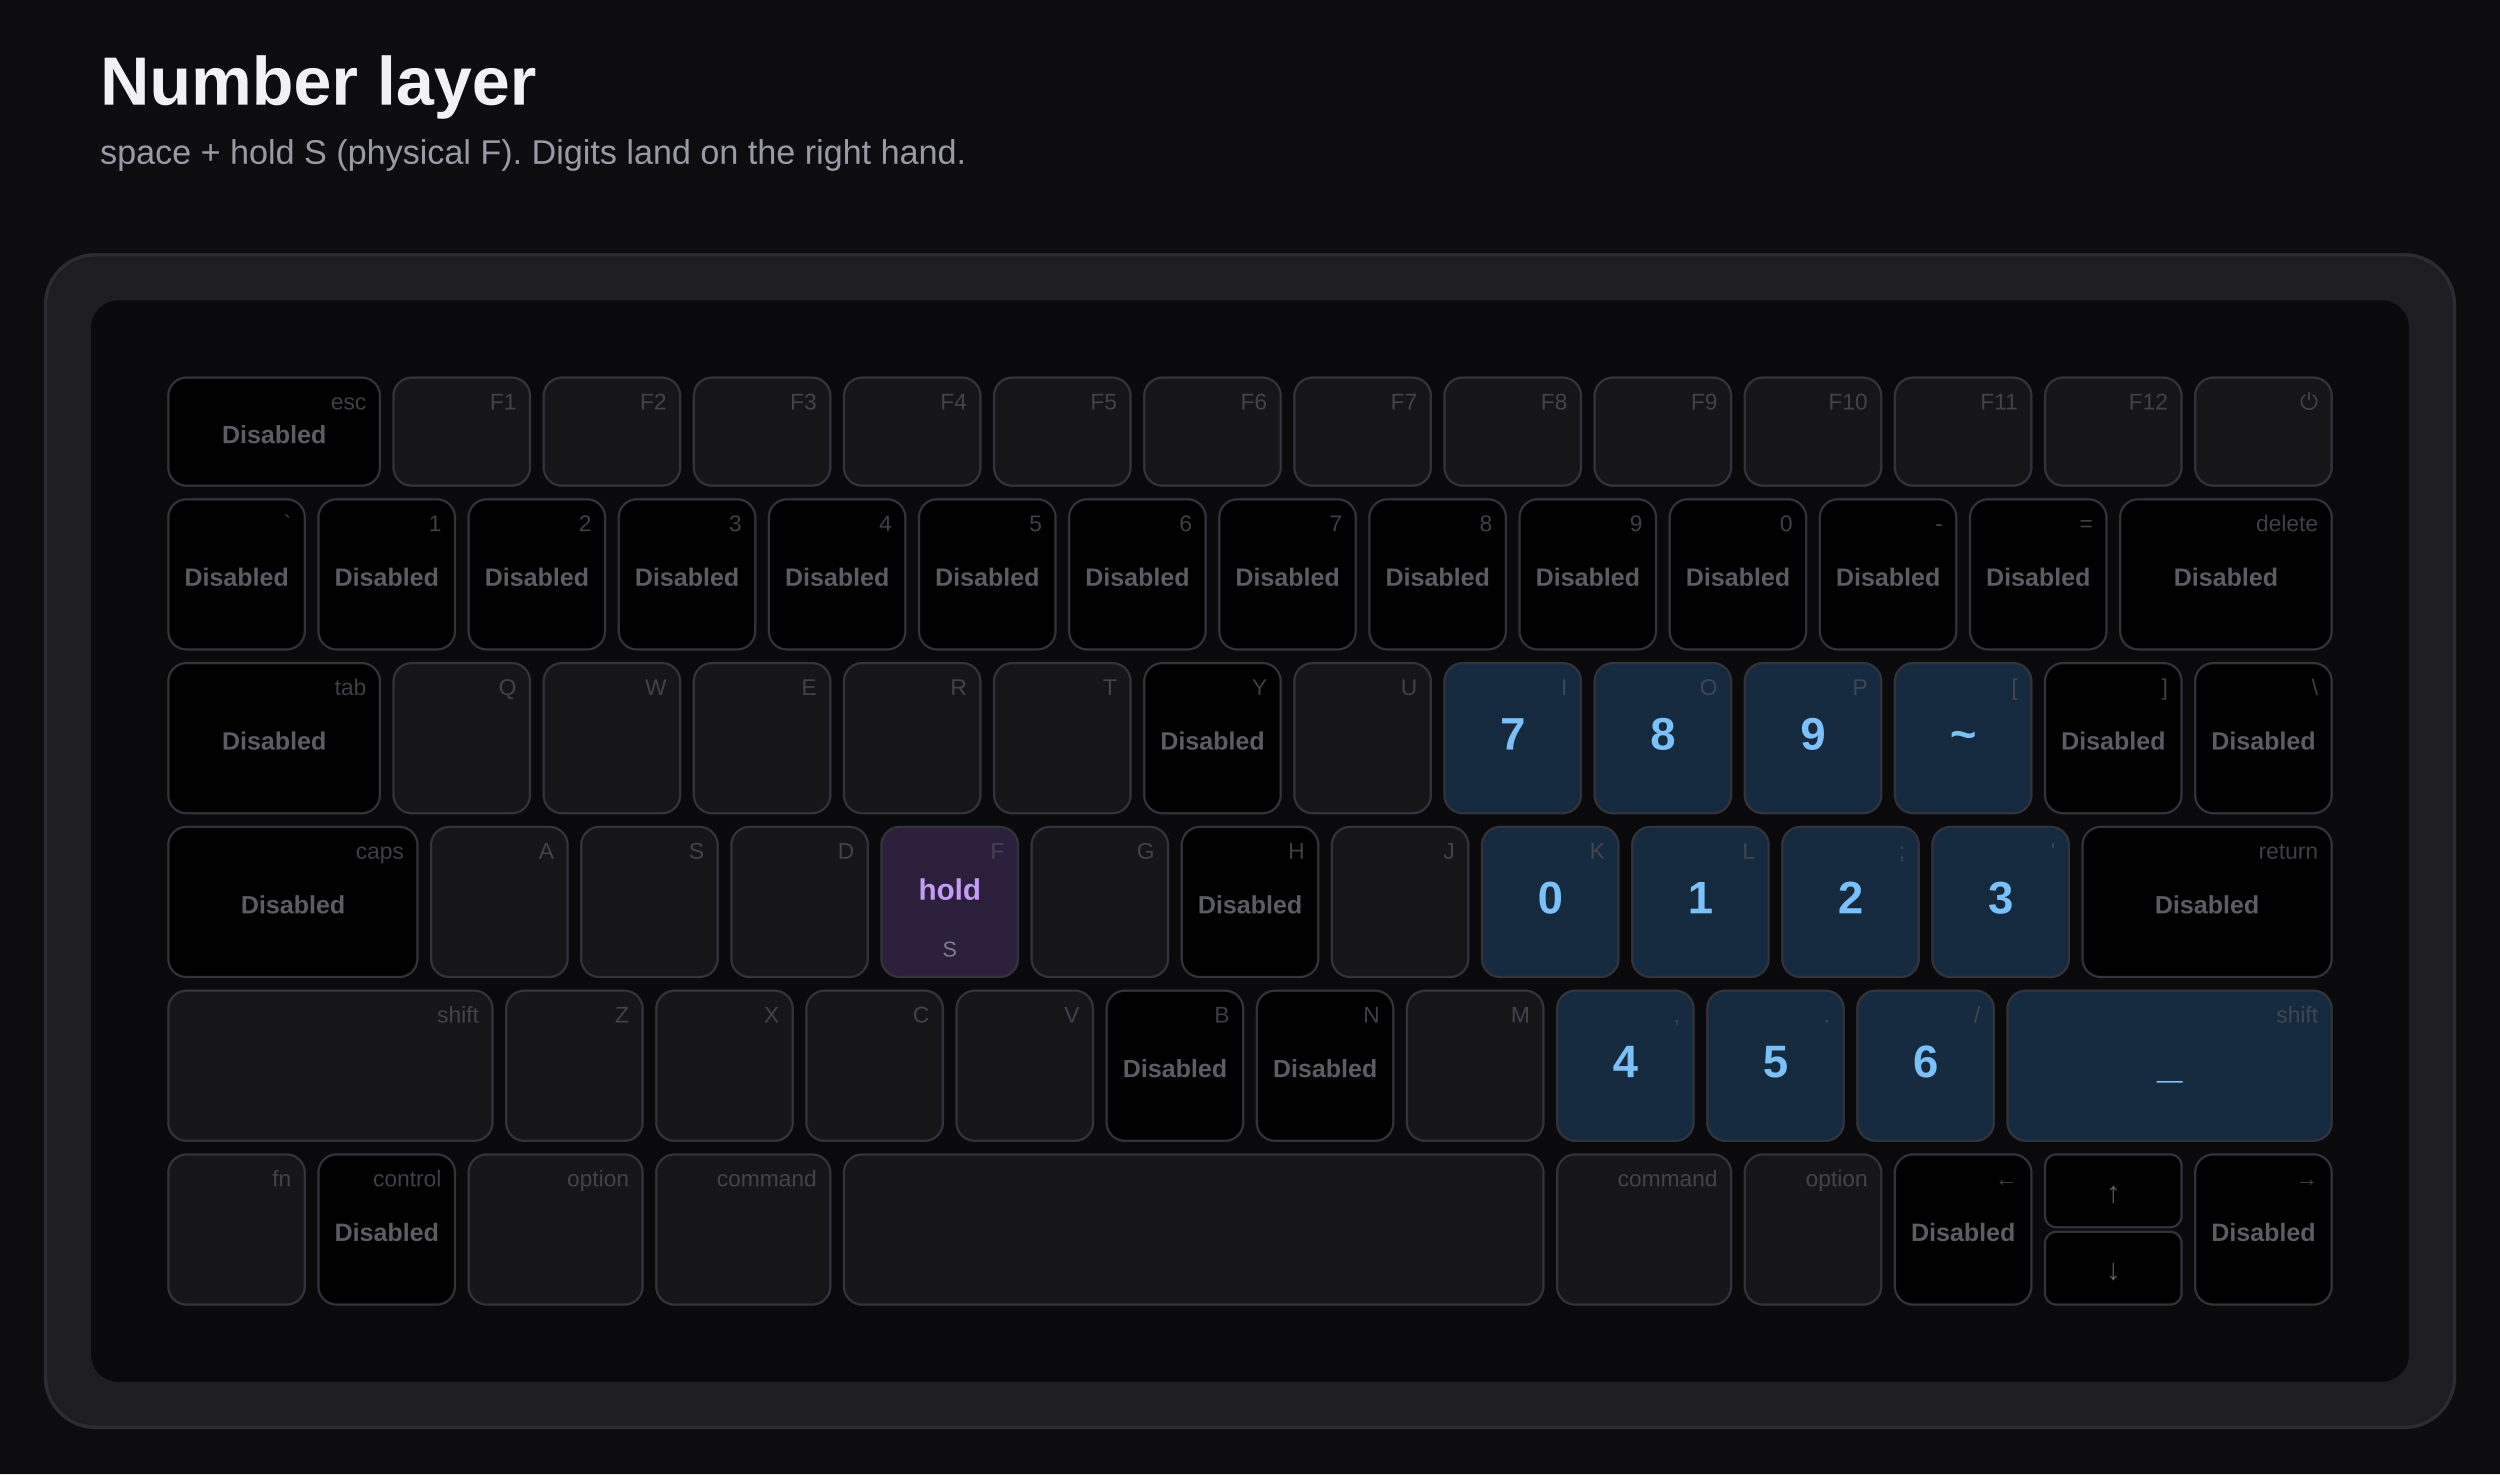
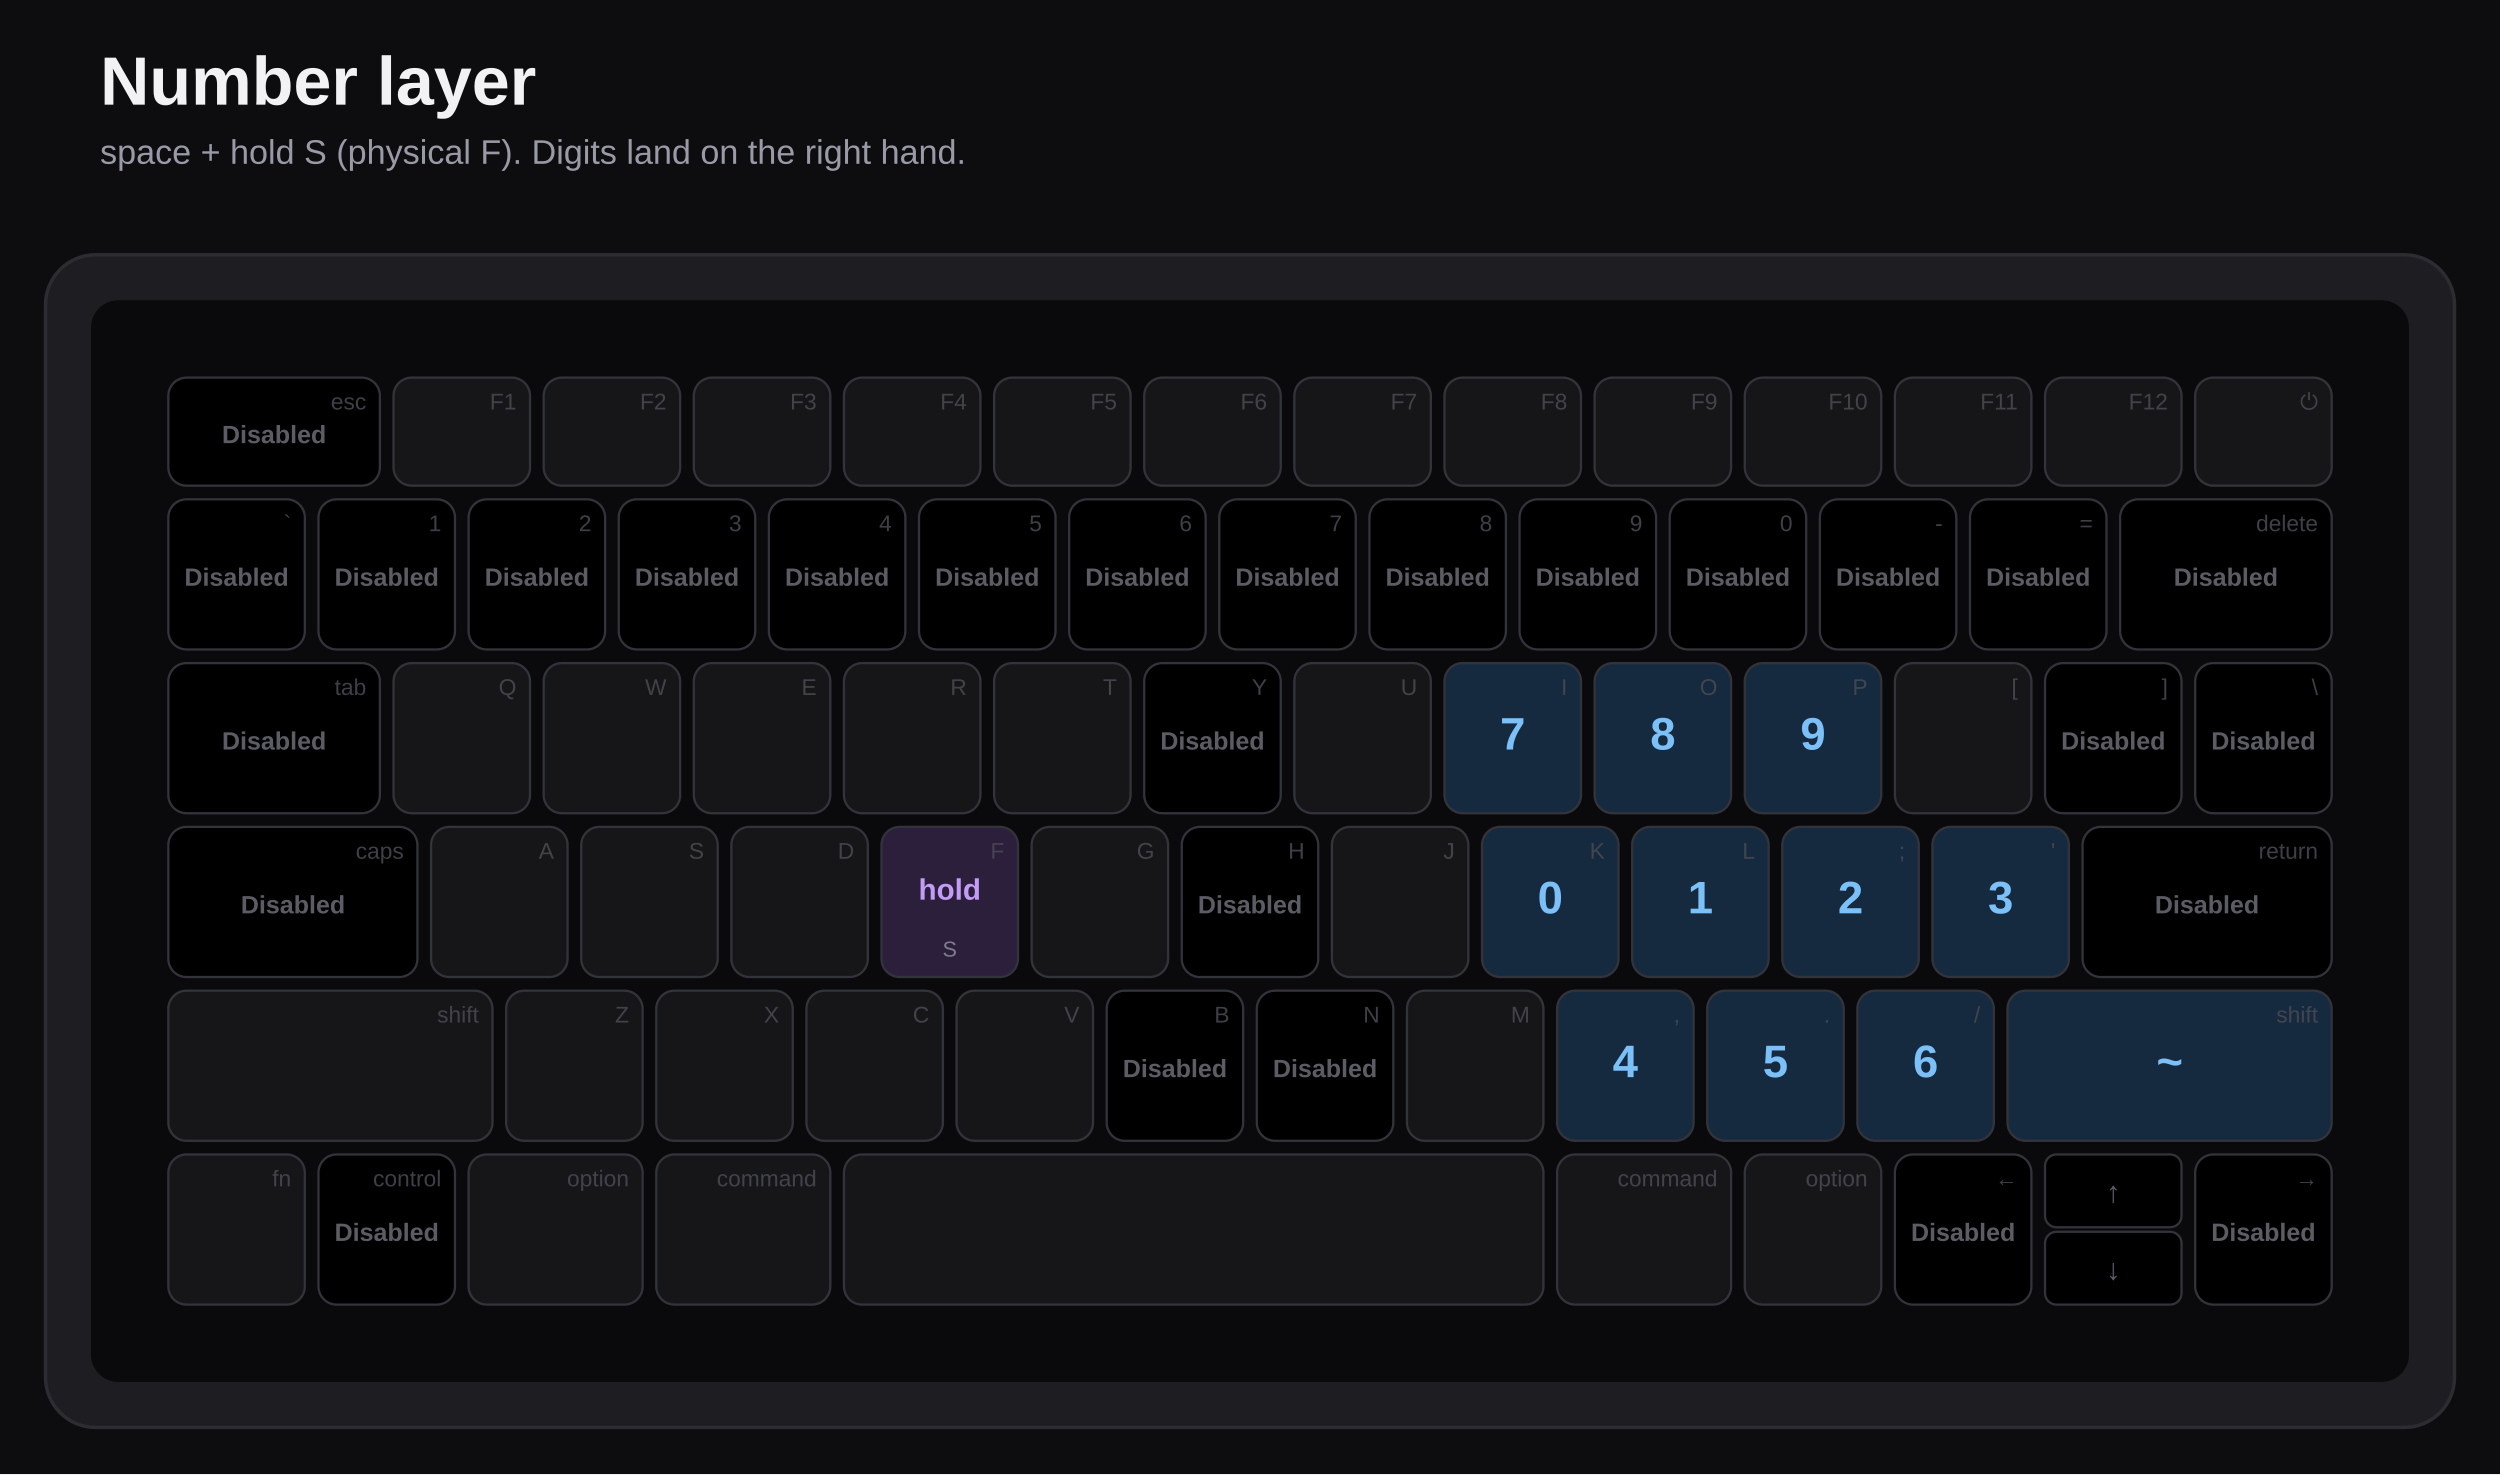
<svg xmlns="http://www.w3.org/2000/svg" width="1099" height="648" viewBox="0 0 1099 648" role="img" aria-label="Number layer layer of the splitmac">
  <rect width="1099" height="648" fill="#0d0d10" />
  <text x="44.0" y="46.0" fill="#f2f2f5" font-size="30" font-weight="700" text-anchor="start" opacity="1.0" font-family="-apple-system, BlinkMacSystemFont, 'SF Pro Text', 'Helvetica Neue', Arial, sans-serif">Number layer</text>
  <text x="44.0" y="72.0" fill="#9a9aa6" font-size="15" font-weight="400" text-anchor="start" opacity="1.0" font-family="-apple-system, BlinkMacSystemFont, 'SF Pro Text', 'Helvetica Neue', Arial, sans-serif">space + hold S (physical F). Digits land on the right hand.</text>
  <rect x="20.0" y="112.0" width="1059.0" height="515.5" rx="22" fill="#1e1e22" stroke="#2c2c32" stroke-width="1.5" />
  <rect x="40.0" y="132.0" width="1019.0" height="475.5" rx="12" fill="#0a0a0c" />
  <rect x="74.0" y="166.0" width="93.0" height="47.5" rx="8" fill="#000000" stroke="#33333b" stroke-width="1" />
  <text x="161.0" y="180.0" fill="#4a4a53" font-size="10" font-weight="500" text-anchor="end" opacity="0.85" font-family="-apple-system, BlinkMacSystemFont, 'SF Pro Text', 'Helvetica Neue', Arial, sans-serif">esc</text>
  <text x="120.5" y="194.8" fill="#5c5c64" font-size="11" font-weight="600" text-anchor="middle" opacity="1.0" font-family="-apple-system, BlinkMacSystemFont, 'SF Pro Text', 'Helvetica Neue', Arial, sans-serif">Disabled</text>
  <rect x="173.0" y="166.0" width="60.0" height="47.5" rx="8" fill="#161619" stroke="#33333b" stroke-width="1" />
  <text x="227.0" y="180.0" fill="#4a4a53" font-size="10" font-weight="500" text-anchor="end" opacity="0.85" font-family="-apple-system, BlinkMacSystemFont, 'SF Pro Text', 'Helvetica Neue', Arial, sans-serif">F1</text>
  <rect x="239.0" y="166.0" width="60.0" height="47.5" rx="8" fill="#161619" stroke="#33333b" stroke-width="1" />
  <text x="293.0" y="180.0" fill="#4a4a53" font-size="10" font-weight="500" text-anchor="end" opacity="0.85" font-family="-apple-system, BlinkMacSystemFont, 'SF Pro Text', 'Helvetica Neue', Arial, sans-serif">F2</text>
  <rect x="305.0" y="166.0" width="60.0" height="47.5" rx="8" fill="#161619" stroke="#33333b" stroke-width="1" />
  <text x="359.0" y="180.0" fill="#4a4a53" font-size="10" font-weight="500" text-anchor="end" opacity="0.85" font-family="-apple-system, BlinkMacSystemFont, 'SF Pro Text', 'Helvetica Neue', Arial, sans-serif">F3</text>
  <rect x="371.0" y="166.0" width="60.0" height="47.5" rx="8" fill="#161619" stroke="#33333b" stroke-width="1" />
  <text x="425.0" y="180.0" fill="#4a4a53" font-size="10" font-weight="500" text-anchor="end" opacity="0.85" font-family="-apple-system, BlinkMacSystemFont, 'SF Pro Text', 'Helvetica Neue', Arial, sans-serif">F4</text>
  <rect x="437.0" y="166.0" width="60.0" height="47.5" rx="8" fill="#161619" stroke="#33333b" stroke-width="1" />
  <text x="491.0" y="180.0" fill="#4a4a53" font-size="10" font-weight="500" text-anchor="end" opacity="0.85" font-family="-apple-system, BlinkMacSystemFont, 'SF Pro Text', 'Helvetica Neue', Arial, sans-serif">F5</text>
  <rect x="503.0" y="166.0" width="60.0" height="47.5" rx="8" fill="#161619" stroke="#33333b" stroke-width="1" />
  <text x="557.0" y="180.0" fill="#4a4a53" font-size="10" font-weight="500" text-anchor="end" opacity="0.85" font-family="-apple-system, BlinkMacSystemFont, 'SF Pro Text', 'Helvetica Neue', Arial, sans-serif">F6</text>
  <rect x="569.0" y="166.0" width="60.0" height="47.5" rx="8" fill="#161619" stroke="#33333b" stroke-width="1" />
  <text x="623.0" y="180.0" fill="#4a4a53" font-size="10" font-weight="500" text-anchor="end" opacity="0.85" font-family="-apple-system, BlinkMacSystemFont, 'SF Pro Text', 'Helvetica Neue', Arial, sans-serif">F7</text>
  <rect x="635.0" y="166.0" width="60.0" height="47.5" rx="8" fill="#161619" stroke="#33333b" stroke-width="1" />
  <text x="689.0" y="180.0" fill="#4a4a53" font-size="10" font-weight="500" text-anchor="end" opacity="0.85" font-family="-apple-system, BlinkMacSystemFont, 'SF Pro Text', 'Helvetica Neue', Arial, sans-serif">F8</text>
  <rect x="701.0" y="166.0" width="60.0" height="47.5" rx="8" fill="#161619" stroke="#33333b" stroke-width="1" />
  <text x="755.0" y="180.0" fill="#4a4a53" font-size="10" font-weight="500" text-anchor="end" opacity="0.85" font-family="-apple-system, BlinkMacSystemFont, 'SF Pro Text', 'Helvetica Neue', Arial, sans-serif">F9</text>
  <rect x="767.0" y="166.0" width="60.0" height="47.5" rx="8" fill="#161619" stroke="#33333b" stroke-width="1" />
  <text x="821.0" y="180.0" fill="#4a4a53" font-size="10" font-weight="500" text-anchor="end" opacity="0.85" font-family="-apple-system, BlinkMacSystemFont, 'SF Pro Text', 'Helvetica Neue', Arial, sans-serif">F10</text>
  <rect x="833.0" y="166.0" width="60.0" height="47.5" rx="8" fill="#161619" stroke="#33333b" stroke-width="1" />
  <text x="887.0" y="180.0" fill="#4a4a53" font-size="10" font-weight="500" text-anchor="end" opacity="0.85" font-family="-apple-system, BlinkMacSystemFont, 'SF Pro Text', 'Helvetica Neue', Arial, sans-serif">F11</text>
  <rect x="899.0" y="166.0" width="60.0" height="47.5" rx="8" fill="#161619" stroke="#33333b" stroke-width="1" />
  <text x="953.0" y="180.0" fill="#4a4a53" font-size="10" font-weight="500" text-anchor="end" opacity="0.85" font-family="-apple-system, BlinkMacSystemFont, 'SF Pro Text', 'Helvetica Neue', Arial, sans-serif">F12</text>
  <rect x="965.0" y="166.0" width="60.0" height="47.5" rx="8" fill="#161619" stroke="#33333b" stroke-width="1" />
  <text x="1019.0" y="180.0" fill="#4a4a53" font-size="10" font-weight="500" text-anchor="end" opacity="0.85" font-family="-apple-system, BlinkMacSystemFont, 'SF Pro Text', 'Helvetica Neue', Arial, sans-serif">⏻</text>
  <rect x="74.0" y="219.5" width="60.0" height="66.0" rx="8" fill="#000000" stroke="#33333b" stroke-width="1" />
  <text x="128.0" y="233.5" fill="#4a4a53" font-size="10" font-weight="500" text-anchor="end" opacity="0.85" font-family="-apple-system, BlinkMacSystemFont, 'SF Pro Text', 'Helvetica Neue', Arial, sans-serif">`</text>
  <text x="104.0" y="257.5" fill="#5c5c64" font-size="11" font-weight="600" text-anchor="middle" opacity="1.0" font-family="-apple-system, BlinkMacSystemFont, 'SF Pro Text', 'Helvetica Neue', Arial, sans-serif">Disabled</text>
  <rect x="140.0" y="219.5" width="60.0" height="66.0" rx="8" fill="#000000" stroke="#33333b" stroke-width="1" />
  <text x="194.0" y="233.5" fill="#4a4a53" font-size="10" font-weight="500" text-anchor="end" opacity="0.85" font-family="-apple-system, BlinkMacSystemFont, 'SF Pro Text', 'Helvetica Neue', Arial, sans-serif">1</text>
  <text x="170.0" y="257.5" fill="#5c5c64" font-size="11" font-weight="600" text-anchor="middle" opacity="1.0" font-family="-apple-system, BlinkMacSystemFont, 'SF Pro Text', 'Helvetica Neue', Arial, sans-serif">Disabled</text>
  <rect x="206.0" y="219.5" width="60.0" height="66.0" rx="8" fill="#000000" stroke="#33333b" stroke-width="1" />
  <text x="260.0" y="233.5" fill="#4a4a53" font-size="10" font-weight="500" text-anchor="end" opacity="0.85" font-family="-apple-system, BlinkMacSystemFont, 'SF Pro Text', 'Helvetica Neue', Arial, sans-serif">2</text>
  <text x="236.0" y="257.5" fill="#5c5c64" font-size="11" font-weight="600" text-anchor="middle" opacity="1.0" font-family="-apple-system, BlinkMacSystemFont, 'SF Pro Text', 'Helvetica Neue', Arial, sans-serif">Disabled</text>
  <rect x="272.0" y="219.5" width="60.0" height="66.0" rx="8" fill="#000000" stroke="#33333b" stroke-width="1" />
  <text x="326.0" y="233.5" fill="#4a4a53" font-size="10" font-weight="500" text-anchor="end" opacity="0.85" font-family="-apple-system, BlinkMacSystemFont, 'SF Pro Text', 'Helvetica Neue', Arial, sans-serif">3</text>
  <text x="302.0" y="257.5" fill="#5c5c64" font-size="11" font-weight="600" text-anchor="middle" opacity="1.0" font-family="-apple-system, BlinkMacSystemFont, 'SF Pro Text', 'Helvetica Neue', Arial, sans-serif">Disabled</text>
  <rect x="338.0" y="219.5" width="60.0" height="66.0" rx="8" fill="#000000" stroke="#33333b" stroke-width="1" />
  <text x="392.0" y="233.5" fill="#4a4a53" font-size="10" font-weight="500" text-anchor="end" opacity="0.85" font-family="-apple-system, BlinkMacSystemFont, 'SF Pro Text', 'Helvetica Neue', Arial, sans-serif">4</text>
  <text x="368.0" y="257.5" fill="#5c5c64" font-size="11" font-weight="600" text-anchor="middle" opacity="1.0" font-family="-apple-system, BlinkMacSystemFont, 'SF Pro Text', 'Helvetica Neue', Arial, sans-serif">Disabled</text>
  <rect x="404.0" y="219.5" width="60.0" height="66.0" rx="8" fill="#000000" stroke="#33333b" stroke-width="1" />
  <text x="458.0" y="233.5" fill="#4a4a53" font-size="10" font-weight="500" text-anchor="end" opacity="0.85" font-family="-apple-system, BlinkMacSystemFont, 'SF Pro Text', 'Helvetica Neue', Arial, sans-serif">5</text>
  <text x="434.0" y="257.5" fill="#5c5c64" font-size="11" font-weight="600" text-anchor="middle" opacity="1.0" font-family="-apple-system, BlinkMacSystemFont, 'SF Pro Text', 'Helvetica Neue', Arial, sans-serif">Disabled</text>
  <rect x="470.0" y="219.5" width="60.0" height="66.0" rx="8" fill="#000000" stroke="#33333b" stroke-width="1" />
  <text x="524.0" y="233.5" fill="#4a4a53" font-size="10" font-weight="500" text-anchor="end" opacity="0.85" font-family="-apple-system, BlinkMacSystemFont, 'SF Pro Text', 'Helvetica Neue', Arial, sans-serif">6</text>
  <text x="500.0" y="257.5" fill="#5c5c64" font-size="11" font-weight="600" text-anchor="middle" opacity="1.0" font-family="-apple-system, BlinkMacSystemFont, 'SF Pro Text', 'Helvetica Neue', Arial, sans-serif">Disabled</text>
  <rect x="536.0" y="219.5" width="60.0" height="66.0" rx="8" fill="#000000" stroke="#33333b" stroke-width="1" />
  <text x="590.0" y="233.5" fill="#4a4a53" font-size="10" font-weight="500" text-anchor="end" opacity="0.85" font-family="-apple-system, BlinkMacSystemFont, 'SF Pro Text', 'Helvetica Neue', Arial, sans-serif">7</text>
  <text x="566.0" y="257.5" fill="#5c5c64" font-size="11" font-weight="600" text-anchor="middle" opacity="1.0" font-family="-apple-system, BlinkMacSystemFont, 'SF Pro Text', 'Helvetica Neue', Arial, sans-serif">Disabled</text>
  <rect x="602.0" y="219.5" width="60.0" height="66.0" rx="8" fill="#000000" stroke="#33333b" stroke-width="1" />
  <text x="656.0" y="233.5" fill="#4a4a53" font-size="10" font-weight="500" text-anchor="end" opacity="0.85" font-family="-apple-system, BlinkMacSystemFont, 'SF Pro Text', 'Helvetica Neue', Arial, sans-serif">8</text>
  <text x="632.0" y="257.5" fill="#5c5c64" font-size="11" font-weight="600" text-anchor="middle" opacity="1.0" font-family="-apple-system, BlinkMacSystemFont, 'SF Pro Text', 'Helvetica Neue', Arial, sans-serif">Disabled</text>
  <rect x="668.0" y="219.5" width="60.0" height="66.0" rx="8" fill="#000000" stroke="#33333b" stroke-width="1" />
  <text x="722.0" y="233.5" fill="#4a4a53" font-size="10" font-weight="500" text-anchor="end" opacity="0.85" font-family="-apple-system, BlinkMacSystemFont, 'SF Pro Text', 'Helvetica Neue', Arial, sans-serif">9</text>
  <text x="698.0" y="257.5" fill="#5c5c64" font-size="11" font-weight="600" text-anchor="middle" opacity="1.0" font-family="-apple-system, BlinkMacSystemFont, 'SF Pro Text', 'Helvetica Neue', Arial, sans-serif">Disabled</text>
  <rect x="734.0" y="219.5" width="60.0" height="66.0" rx="8" fill="#000000" stroke="#33333b" stroke-width="1" />
  <text x="788.0" y="233.5" fill="#4a4a53" font-size="10" font-weight="500" text-anchor="end" opacity="0.85" font-family="-apple-system, BlinkMacSystemFont, 'SF Pro Text', 'Helvetica Neue', Arial, sans-serif">0</text>
  <text x="764.0" y="257.5" fill="#5c5c64" font-size="11" font-weight="600" text-anchor="middle" opacity="1.0" font-family="-apple-system, BlinkMacSystemFont, 'SF Pro Text', 'Helvetica Neue', Arial, sans-serif">Disabled</text>
  <rect x="800.0" y="219.5" width="60.0" height="66.0" rx="8" fill="#000000" stroke="#33333b" stroke-width="1" />
  <text x="854.0" y="233.5" fill="#4a4a53" font-size="10" font-weight="500" text-anchor="end" opacity="0.85" font-family="-apple-system, BlinkMacSystemFont, 'SF Pro Text', 'Helvetica Neue', Arial, sans-serif">-</text>
  <text x="830.0" y="257.5" fill="#5c5c64" font-size="11" font-weight="600" text-anchor="middle" opacity="1.0" font-family="-apple-system, BlinkMacSystemFont, 'SF Pro Text', 'Helvetica Neue', Arial, sans-serif">Disabled</text>
  <rect x="866.0" y="219.5" width="60.0" height="66.0" rx="8" fill="#000000" stroke="#33333b" stroke-width="1" />
  <text x="920.0" y="233.5" fill="#4a4a53" font-size="10" font-weight="500" text-anchor="end" opacity="0.85" font-family="-apple-system, BlinkMacSystemFont, 'SF Pro Text', 'Helvetica Neue', Arial, sans-serif">=</text>
  <text x="896.0" y="257.5" fill="#5c5c64" font-size="11" font-weight="600" text-anchor="middle" opacity="1.0" font-family="-apple-system, BlinkMacSystemFont, 'SF Pro Text', 'Helvetica Neue', Arial, sans-serif">Disabled</text>
  <rect x="932.0" y="219.5" width="93.0" height="66.0" rx="8" fill="#000000" stroke="#33333b" stroke-width="1" />
  <text x="1019.0" y="233.5" fill="#4a4a53" font-size="10" font-weight="500" text-anchor="end" opacity="0.85" font-family="-apple-system, BlinkMacSystemFont, 'SF Pro Text', 'Helvetica Neue', Arial, sans-serif">delete</text>
  <text x="978.5" y="257.5" fill="#5c5c64" font-size="11" font-weight="600" text-anchor="middle" opacity="1.0" font-family="-apple-system, BlinkMacSystemFont, 'SF Pro Text', 'Helvetica Neue', Arial, sans-serif">Disabled</text>
  <rect x="74.0" y="291.5" width="93.0" height="66.0" rx="8" fill="#000000" stroke="#33333b" stroke-width="1" />
  <text x="161.0" y="305.5" fill="#4a4a53" font-size="10" font-weight="500" text-anchor="end" opacity="0.85" font-family="-apple-system, BlinkMacSystemFont, 'SF Pro Text', 'Helvetica Neue', Arial, sans-serif">tab</text>
  <text x="120.5" y="329.5" fill="#5c5c64" font-size="11" font-weight="600" text-anchor="middle" opacity="1.0" font-family="-apple-system, BlinkMacSystemFont, 'SF Pro Text', 'Helvetica Neue', Arial, sans-serif">Disabled</text>
  <rect x="173.0" y="291.5" width="60.0" height="66.0" rx="8" fill="#161619" stroke="#33333b" stroke-width="1" />
  <text x="227.0" y="305.5" fill="#4a4a53" font-size="10" font-weight="500" text-anchor="end" opacity="0.85" font-family="-apple-system, BlinkMacSystemFont, 'SF Pro Text', 'Helvetica Neue', Arial, sans-serif">Q</text>
  <rect x="239.0" y="291.5" width="60.0" height="66.0" rx="8" fill="#161619" stroke="#33333b" stroke-width="1" />
  <text x="293.0" y="305.5" fill="#4a4a53" font-size="10" font-weight="500" text-anchor="end" opacity="0.85" font-family="-apple-system, BlinkMacSystemFont, 'SF Pro Text', 'Helvetica Neue', Arial, sans-serif">W</text>
  <rect x="305.0" y="291.5" width="60.0" height="66.0" rx="8" fill="#161619" stroke="#33333b" stroke-width="1" />
  <text x="359.0" y="305.5" fill="#4a4a53" font-size="10" font-weight="500" text-anchor="end" opacity="0.85" font-family="-apple-system, BlinkMacSystemFont, 'SF Pro Text', 'Helvetica Neue', Arial, sans-serif">E</text>
  <rect x="371.0" y="291.5" width="60.0" height="66.0" rx="8" fill="#161619" stroke="#33333b" stroke-width="1" />
  <text x="425.0" y="305.5" fill="#4a4a53" font-size="10" font-weight="500" text-anchor="end" opacity="0.85" font-family="-apple-system, BlinkMacSystemFont, 'SF Pro Text', 'Helvetica Neue', Arial, sans-serif">R</text>
  <rect x="437.0" y="291.5" width="60.0" height="66.0" rx="8" fill="#161619" stroke="#33333b" stroke-width="1" />
  <text x="491.0" y="305.5" fill="#4a4a53" font-size="10" font-weight="500" text-anchor="end" opacity="0.85" font-family="-apple-system, BlinkMacSystemFont, 'SF Pro Text', 'Helvetica Neue', Arial, sans-serif">T</text>
  <rect x="503.0" y="291.5" width="60.0" height="66.0" rx="8" fill="#000000" stroke="#33333b" stroke-width="1" />
  <text x="557.0" y="305.5" fill="#4a4a53" font-size="10" font-weight="500" text-anchor="end" opacity="0.85" font-family="-apple-system, BlinkMacSystemFont, 'SF Pro Text', 'Helvetica Neue', Arial, sans-serif">Y</text>
  <text x="533.0" y="329.5" fill="#5c5c64" font-size="11" font-weight="600" text-anchor="middle" opacity="1.0" font-family="-apple-system, BlinkMacSystemFont, 'SF Pro Text', 'Helvetica Neue', Arial, sans-serif">Disabled</text>
  <rect x="569.0" y="291.5" width="60.0" height="66.0" rx="8" fill="#161619" stroke="#33333b" stroke-width="1" />
  <text x="623.0" y="305.5" fill="#4a4a53" font-size="10" font-weight="500" text-anchor="end" opacity="0.85" font-family="-apple-system, BlinkMacSystemFont, 'SF Pro Text', 'Helvetica Neue', Arial, sans-serif">U</text>
  <rect x="635.0" y="291.5" width="60.0" height="66.0" rx="8" fill="#15293f" stroke="#33333b" stroke-width="1" />
  <text x="689.0" y="305.5" fill="#4a4a53" font-size="10" font-weight="500" text-anchor="end" opacity="0.85" font-family="-apple-system, BlinkMacSystemFont, 'SF Pro Text', 'Helvetica Neue', Arial, sans-serif">I</text>
  <text x="665.0" y="329.5" fill="#7cc0f8" font-size="20" font-weight="700" text-anchor="middle" opacity="1.0" font-family="-apple-system, BlinkMacSystemFont, 'SF Pro Text', 'Helvetica Neue', Arial, sans-serif">7</text>
  <rect x="701.0" y="291.5" width="60.0" height="66.0" rx="8" fill="#15293f" stroke="#33333b" stroke-width="1" />
  <text x="755.0" y="305.5" fill="#4a4a53" font-size="10" font-weight="500" text-anchor="end" opacity="0.85" font-family="-apple-system, BlinkMacSystemFont, 'SF Pro Text', 'Helvetica Neue', Arial, sans-serif">O</text>
  <text x="731.0" y="329.5" fill="#7cc0f8" font-size="20" font-weight="700" text-anchor="middle" opacity="1.0" font-family="-apple-system, BlinkMacSystemFont, 'SF Pro Text', 'Helvetica Neue', Arial, sans-serif">8</text>
  <rect x="767.0" y="291.5" width="60.0" height="66.0" rx="8" fill="#15293f" stroke="#33333b" stroke-width="1" />
  <text x="821.0" y="305.5" fill="#4a4a53" font-size="10" font-weight="500" text-anchor="end" opacity="0.85" font-family="-apple-system, BlinkMacSystemFont, 'SF Pro Text', 'Helvetica Neue', Arial, sans-serif">P</text>
  <text x="797.0" y="329.5" fill="#7cc0f8" font-size="20" font-weight="700" text-anchor="middle" opacity="1.0" font-family="-apple-system, BlinkMacSystemFont, 'SF Pro Text', 'Helvetica Neue', Arial, sans-serif">9</text>
-   <rect x="833.0" y="291.5" width="60.0" height="66.0" rx="8" fill="#15293f" stroke="#33333b" stroke-width="1" />
+   <rect x="833.0" y="291.5" width="60.0" height="66.0" rx="8" fill="#161619" stroke="#33333b" stroke-width="1" />
  <text x="887.0" y="305.5" fill="#4a4a53" font-size="10" font-weight="500" text-anchor="end" opacity="0.85" font-family="-apple-system, BlinkMacSystemFont, 'SF Pro Text', 'Helvetica Neue', Arial, sans-serif">[</text>
-   <text x="863.0" y="329.5" fill="#7cc0f8" font-size="20" font-weight="700" text-anchor="middle" opacity="1.0" font-family="-apple-system, BlinkMacSystemFont, 'SF Pro Text', 'Helvetica Neue', Arial, sans-serif">~</text>
  <rect x="899.0" y="291.5" width="60.0" height="66.0" rx="8" fill="#000000" stroke="#33333b" stroke-width="1" />
  <text x="953.0" y="305.5" fill="#4a4a53" font-size="10" font-weight="500" text-anchor="end" opacity="0.85" font-family="-apple-system, BlinkMacSystemFont, 'SF Pro Text', 'Helvetica Neue', Arial, sans-serif">]</text>
  <text x="929.0" y="329.5" fill="#5c5c64" font-size="11" font-weight="600" text-anchor="middle" opacity="1.0" font-family="-apple-system, BlinkMacSystemFont, 'SF Pro Text', 'Helvetica Neue', Arial, sans-serif">Disabled</text>
  <rect x="965.0" y="291.5" width="60.0" height="66.0" rx="8" fill="#000000" stroke="#33333b" stroke-width="1" />
  <text x="1019.0" y="305.5" fill="#4a4a53" font-size="10" font-weight="500" text-anchor="end" opacity="0.85" font-family="-apple-system, BlinkMacSystemFont, 'SF Pro Text', 'Helvetica Neue', Arial, sans-serif">\</text>
  <text x="995.0" y="329.5" fill="#5c5c64" font-size="11" font-weight="600" text-anchor="middle" opacity="1.0" font-family="-apple-system, BlinkMacSystemFont, 'SF Pro Text', 'Helvetica Neue', Arial, sans-serif">Disabled</text>
  <rect x="74.0" y="363.5" width="109.5" height="66.0" rx="8" fill="#000000" stroke="#33333b" stroke-width="1" />
  <text x="177.5" y="377.5" fill="#4a4a53" font-size="10" font-weight="500" text-anchor="end" opacity="0.85" font-family="-apple-system, BlinkMacSystemFont, 'SF Pro Text', 'Helvetica Neue', Arial, sans-serif">caps</text>
  <text x="128.8" y="401.5" fill="#5c5c64" font-size="11" font-weight="600" text-anchor="middle" opacity="1.0" font-family="-apple-system, BlinkMacSystemFont, 'SF Pro Text', 'Helvetica Neue', Arial, sans-serif">Disabled</text>
  <rect x="189.5" y="363.5" width="60.0" height="66.0" rx="8" fill="#161619" stroke="#33333b" stroke-width="1" />
  <text x="243.5" y="377.5" fill="#4a4a53" font-size="10" font-weight="500" text-anchor="end" opacity="0.85" font-family="-apple-system, BlinkMacSystemFont, 'SF Pro Text', 'Helvetica Neue', Arial, sans-serif">A</text>
  <rect x="255.5" y="363.5" width="60.0" height="66.0" rx="8" fill="#161619" stroke="#33333b" stroke-width="1" />
  <text x="309.5" y="377.5" fill="#4a4a53" font-size="10" font-weight="500" text-anchor="end" opacity="0.85" font-family="-apple-system, BlinkMacSystemFont, 'SF Pro Text', 'Helvetica Neue', Arial, sans-serif">S</text>
  <rect x="321.5" y="363.5" width="60.0" height="66.0" rx="8" fill="#161619" stroke="#33333b" stroke-width="1" />
  <text x="375.5" y="377.5" fill="#4a4a53" font-size="10" font-weight="500" text-anchor="end" opacity="0.85" font-family="-apple-system, BlinkMacSystemFont, 'SF Pro Text', 'Helvetica Neue', Arial, sans-serif">D</text>
  <rect x="387.5" y="363.5" width="60.0" height="66.0" rx="8" fill="#2c1f3c" stroke="#33333b" stroke-width="1" />
  <text x="441.5" y="377.5" fill="#4a4a53" font-size="10" font-weight="500" text-anchor="end" opacity="0.85" font-family="-apple-system, BlinkMacSystemFont, 'SF Pro Text', 'Helvetica Neue', Arial, sans-serif">F</text>
  <text x="417.5" y="395.5" fill="#c39cf5" font-size="13" font-weight="600" text-anchor="middle" opacity="1.0" font-family="-apple-system, BlinkMacSystemFont, 'SF Pro Text', 'Helvetica Neue', Arial, sans-serif">hold</text>
  <text x="417.5" y="420.5" fill="#7e7e8a" font-size="9.5" font-weight="500" text-anchor="middle" opacity="1.0" font-family="-apple-system, BlinkMacSystemFont, 'SF Pro Text', 'Helvetica Neue', Arial, sans-serif">S</text>
  <rect x="453.5" y="363.5" width="60.0" height="66.0" rx="8" fill="#161619" stroke="#33333b" stroke-width="1" />
  <text x="507.5" y="377.5" fill="#4a4a53" font-size="10" font-weight="500" text-anchor="end" opacity="0.85" font-family="-apple-system, BlinkMacSystemFont, 'SF Pro Text', 'Helvetica Neue', Arial, sans-serif">G</text>
  <rect x="519.5" y="363.5" width="60.0" height="66.0" rx="8" fill="#000000" stroke="#33333b" stroke-width="1" />
  <text x="573.5" y="377.5" fill="#4a4a53" font-size="10" font-weight="500" text-anchor="end" opacity="0.85" font-family="-apple-system, BlinkMacSystemFont, 'SF Pro Text', 'Helvetica Neue', Arial, sans-serif">H</text>
  <text x="549.5" y="401.5" fill="#5c5c64" font-size="11" font-weight="600" text-anchor="middle" opacity="1.0" font-family="-apple-system, BlinkMacSystemFont, 'SF Pro Text', 'Helvetica Neue', Arial, sans-serif">Disabled</text>
  <rect x="585.5" y="363.5" width="60.0" height="66.0" rx="8" fill="#161619" stroke="#33333b" stroke-width="1" />
  <text x="639.5" y="377.5" fill="#4a4a53" font-size="10" font-weight="500" text-anchor="end" opacity="0.85" font-family="-apple-system, BlinkMacSystemFont, 'SF Pro Text', 'Helvetica Neue', Arial, sans-serif">J</text>
  <rect x="651.5" y="363.5" width="60.0" height="66.0" rx="8" fill="#15293f" stroke="#33333b" stroke-width="1" />
  <text x="705.5" y="377.5" fill="#4a4a53" font-size="10" font-weight="500" text-anchor="end" opacity="0.85" font-family="-apple-system, BlinkMacSystemFont, 'SF Pro Text', 'Helvetica Neue', Arial, sans-serif">K</text>
  <text x="681.5" y="401.5" fill="#7cc0f8" font-size="20" font-weight="700" text-anchor="middle" opacity="1.0" font-family="-apple-system, BlinkMacSystemFont, 'SF Pro Text', 'Helvetica Neue', Arial, sans-serif">0</text>
  <rect x="717.5" y="363.5" width="60.0" height="66.0" rx="8" fill="#15293f" stroke="#33333b" stroke-width="1" />
  <text x="771.5" y="377.5" fill="#4a4a53" font-size="10" font-weight="500" text-anchor="end" opacity="0.85" font-family="-apple-system, BlinkMacSystemFont, 'SF Pro Text', 'Helvetica Neue', Arial, sans-serif">L</text>
  <text x="747.5" y="401.5" fill="#7cc0f8" font-size="20" font-weight="700" text-anchor="middle" opacity="1.0" font-family="-apple-system, BlinkMacSystemFont, 'SF Pro Text', 'Helvetica Neue', Arial, sans-serif">1</text>
  <rect x="783.5" y="363.5" width="60.0" height="66.0" rx="8" fill="#15293f" stroke="#33333b" stroke-width="1" />
  <text x="837.5" y="377.5" fill="#4a4a53" font-size="10" font-weight="500" text-anchor="end" opacity="0.85" font-family="-apple-system, BlinkMacSystemFont, 'SF Pro Text', 'Helvetica Neue', Arial, sans-serif">;</text>
  <text x="813.5" y="401.5" fill="#7cc0f8" font-size="20" font-weight="700" text-anchor="middle" opacity="1.0" font-family="-apple-system, BlinkMacSystemFont, 'SF Pro Text', 'Helvetica Neue', Arial, sans-serif">2</text>
  <rect x="849.5" y="363.5" width="60.0" height="66.0" rx="8" fill="#15293f" stroke="#33333b" stroke-width="1" />
  <text x="903.5" y="377.5" fill="#4a4a53" font-size="10" font-weight="500" text-anchor="end" opacity="0.85" font-family="-apple-system, BlinkMacSystemFont, 'SF Pro Text', 'Helvetica Neue', Arial, sans-serif">'</text>
  <text x="879.5" y="401.5" fill="#7cc0f8" font-size="20" font-weight="700" text-anchor="middle" opacity="1.0" font-family="-apple-system, BlinkMacSystemFont, 'SF Pro Text', 'Helvetica Neue', Arial, sans-serif">3</text>
  <rect x="915.5" y="363.5" width="109.5" height="66.0" rx="8" fill="#000000" stroke="#33333b" stroke-width="1" />
  <text x="1019.0" y="377.5" fill="#4a4a53" font-size="10" font-weight="500" text-anchor="end" opacity="0.85" font-family="-apple-system, BlinkMacSystemFont, 'SF Pro Text', 'Helvetica Neue', Arial, sans-serif">return</text>
  <text x="970.2" y="401.5" fill="#5c5c64" font-size="11" font-weight="600" text-anchor="middle" opacity="1.0" font-family="-apple-system, BlinkMacSystemFont, 'SF Pro Text', 'Helvetica Neue', Arial, sans-serif">Disabled</text>
  <rect x="74.0" y="435.5" width="142.5" height="66.0" rx="8" fill="#161619" stroke="#33333b" stroke-width="1" />
  <text x="210.5" y="449.5" fill="#4a4a53" font-size="10" font-weight="500" text-anchor="end" opacity="0.85" font-family="-apple-system, BlinkMacSystemFont, 'SF Pro Text', 'Helvetica Neue', Arial, sans-serif">shift</text>
  <rect x="222.5" y="435.5" width="60.0" height="66.0" rx="8" fill="#161619" stroke="#33333b" stroke-width="1" />
  <text x="276.5" y="449.5" fill="#4a4a53" font-size="10" font-weight="500" text-anchor="end" opacity="0.85" font-family="-apple-system, BlinkMacSystemFont, 'SF Pro Text', 'Helvetica Neue', Arial, sans-serif">Z</text>
  <rect x="288.5" y="435.5" width="60.0" height="66.0" rx="8" fill="#161619" stroke="#33333b" stroke-width="1" />
  <text x="342.5" y="449.5" fill="#4a4a53" font-size="10" font-weight="500" text-anchor="end" opacity="0.85" font-family="-apple-system, BlinkMacSystemFont, 'SF Pro Text', 'Helvetica Neue', Arial, sans-serif">X</text>
  <rect x="354.5" y="435.5" width="60.0" height="66.0" rx="8" fill="#161619" stroke="#33333b" stroke-width="1" />
  <text x="408.5" y="449.5" fill="#4a4a53" font-size="10" font-weight="500" text-anchor="end" opacity="0.85" font-family="-apple-system, BlinkMacSystemFont, 'SF Pro Text', 'Helvetica Neue', Arial, sans-serif">C</text>
  <rect x="420.5" y="435.5" width="60.0" height="66.0" rx="8" fill="#161619" stroke="#33333b" stroke-width="1" />
  <text x="474.5" y="449.5" fill="#4a4a53" font-size="10" font-weight="500" text-anchor="end" opacity="0.85" font-family="-apple-system, BlinkMacSystemFont, 'SF Pro Text', 'Helvetica Neue', Arial, sans-serif">V</text>
  <rect x="486.5" y="435.5" width="60.0" height="66.0" rx="8" fill="#000000" stroke="#33333b" stroke-width="1" />
  <text x="540.5" y="449.5" fill="#4a4a53" font-size="10" font-weight="500" text-anchor="end" opacity="0.85" font-family="-apple-system, BlinkMacSystemFont, 'SF Pro Text', 'Helvetica Neue', Arial, sans-serif">B</text>
  <text x="516.5" y="473.5" fill="#5c5c64" font-size="11" font-weight="600" text-anchor="middle" opacity="1.0" font-family="-apple-system, BlinkMacSystemFont, 'SF Pro Text', 'Helvetica Neue', Arial, sans-serif">Disabled</text>
  <rect x="552.5" y="435.5" width="60.0" height="66.0" rx="8" fill="#000000" stroke="#33333b" stroke-width="1" />
  <text x="606.5" y="449.5" fill="#4a4a53" font-size="10" font-weight="500" text-anchor="end" opacity="0.85" font-family="-apple-system, BlinkMacSystemFont, 'SF Pro Text', 'Helvetica Neue', Arial, sans-serif">N</text>
  <text x="582.5" y="473.5" fill="#5c5c64" font-size="11" font-weight="600" text-anchor="middle" opacity="1.0" font-family="-apple-system, BlinkMacSystemFont, 'SF Pro Text', 'Helvetica Neue', Arial, sans-serif">Disabled</text>
  <rect x="618.5" y="435.5" width="60.0" height="66.0" rx="8" fill="#161619" stroke="#33333b" stroke-width="1" />
  <text x="672.5" y="449.5" fill="#4a4a53" font-size="10" font-weight="500" text-anchor="end" opacity="0.85" font-family="-apple-system, BlinkMacSystemFont, 'SF Pro Text', 'Helvetica Neue', Arial, sans-serif">M</text>
  <rect x="684.5" y="435.5" width="60.0" height="66.0" rx="8" fill="#15293f" stroke="#33333b" stroke-width="1" />
  <text x="738.5" y="449.5" fill="#4a4a53" font-size="10" font-weight="500" text-anchor="end" opacity="0.85" font-family="-apple-system, BlinkMacSystemFont, 'SF Pro Text', 'Helvetica Neue', Arial, sans-serif">,</text>
  <text x="714.5" y="473.5" fill="#7cc0f8" font-size="20" font-weight="700" text-anchor="middle" opacity="1.0" font-family="-apple-system, BlinkMacSystemFont, 'SF Pro Text', 'Helvetica Neue', Arial, sans-serif">4</text>
  <rect x="750.5" y="435.5" width="60.0" height="66.0" rx="8" fill="#15293f" stroke="#33333b" stroke-width="1" />
  <text x="804.5" y="449.5" fill="#4a4a53" font-size="10" font-weight="500" text-anchor="end" opacity="0.85" font-family="-apple-system, BlinkMacSystemFont, 'SF Pro Text', 'Helvetica Neue', Arial, sans-serif">.</text>
  <text x="780.5" y="473.5" fill="#7cc0f8" font-size="20" font-weight="700" text-anchor="middle" opacity="1.0" font-family="-apple-system, BlinkMacSystemFont, 'SF Pro Text', 'Helvetica Neue', Arial, sans-serif">5</text>
  <rect x="816.5" y="435.5" width="60.0" height="66.0" rx="8" fill="#15293f" stroke="#33333b" stroke-width="1" />
  <text x="870.5" y="449.5" fill="#4a4a53" font-size="10" font-weight="500" text-anchor="end" opacity="0.85" font-family="-apple-system, BlinkMacSystemFont, 'SF Pro Text', 'Helvetica Neue', Arial, sans-serif">/</text>
  <text x="846.5" y="473.5" fill="#7cc0f8" font-size="20" font-weight="700" text-anchor="middle" opacity="1.0" font-family="-apple-system, BlinkMacSystemFont, 'SF Pro Text', 'Helvetica Neue', Arial, sans-serif">6</text>
  <rect x="882.5" y="435.5" width="142.5" height="66.0" rx="8" fill="#15293f" stroke="#33333b" stroke-width="1" />
  <text x="1019.0" y="449.5" fill="#4a4a53" font-size="10" font-weight="500" text-anchor="end" opacity="0.85" font-family="-apple-system, BlinkMacSystemFont, 'SF Pro Text', 'Helvetica Neue', Arial, sans-serif">shift</text>
-   <text x="953.8" y="473.5" fill="#7cc0f8" font-size="20" font-weight="700" text-anchor="middle" opacity="1.0" font-family="-apple-system, BlinkMacSystemFont, 'SF Pro Text', 'Helvetica Neue', Arial, sans-serif">_</text>
+   <text x="953.8" y="473.5" fill="#7cc0f8" font-size="20" font-weight="700" text-anchor="middle" opacity="1.0" font-family="-apple-system, BlinkMacSystemFont, 'SF Pro Text', 'Helvetica Neue', Arial, sans-serif">~</text>
  <rect x="74.0" y="507.5" width="60.0" height="66.0" rx="8" fill="#161619" stroke="#33333b" stroke-width="1" />
  <text x="128.0" y="521.5" fill="#4a4a53" font-size="10" font-weight="500" text-anchor="end" opacity="0.85" font-family="-apple-system, BlinkMacSystemFont, 'SF Pro Text', 'Helvetica Neue', Arial, sans-serif">fn</text>
  <rect x="140.0" y="507.5" width="60.0" height="66.0" rx="8" fill="#000000" stroke="#33333b" stroke-width="1" />
  <text x="194.0" y="521.5" fill="#4a4a53" font-size="10" font-weight="500" text-anchor="end" opacity="0.85" font-family="-apple-system, BlinkMacSystemFont, 'SF Pro Text', 'Helvetica Neue', Arial, sans-serif">control</text>
  <text x="170.0" y="545.5" fill="#5c5c64" font-size="11" font-weight="600" text-anchor="middle" opacity="1.0" font-family="-apple-system, BlinkMacSystemFont, 'SF Pro Text', 'Helvetica Neue', Arial, sans-serif">Disabled</text>
  <rect x="206.0" y="507.5" width="76.5" height="66.0" rx="8" fill="#161619" stroke="#33333b" stroke-width="1" />
  <text x="276.5" y="521.5" fill="#4a4a53" font-size="10" font-weight="500" text-anchor="end" opacity="0.85" font-family="-apple-system, BlinkMacSystemFont, 'SF Pro Text', 'Helvetica Neue', Arial, sans-serif">option</text>
  <rect x="288.5" y="507.5" width="76.5" height="66.0" rx="8" fill="#161619" stroke="#33333b" stroke-width="1" />
  <text x="359.0" y="521.5" fill="#4a4a53" font-size="10" font-weight="500" text-anchor="end" opacity="0.85" font-family="-apple-system, BlinkMacSystemFont, 'SF Pro Text', 'Helvetica Neue', Arial, sans-serif">command</text>
  <rect x="371.0" y="507.5" width="307.5" height="66.0" rx="8" fill="#161619" stroke="#33333b" stroke-width="1" />
  <rect x="684.5" y="507.5" width="76.5" height="66.0" rx="8" fill="#161619" stroke="#33333b" stroke-width="1" />
  <text x="755.0" y="521.5" fill="#4a4a53" font-size="10" font-weight="500" text-anchor="end" opacity="0.85" font-family="-apple-system, BlinkMacSystemFont, 'SF Pro Text', 'Helvetica Neue', Arial, sans-serif">command</text>
  <rect x="767.0" y="507.5" width="60.0" height="66.0" rx="8" fill="#161619" stroke="#33333b" stroke-width="1" />
  <text x="821.0" y="521.5" fill="#4a4a53" font-size="10" font-weight="500" text-anchor="end" opacity="0.85" font-family="-apple-system, BlinkMacSystemFont, 'SF Pro Text', 'Helvetica Neue', Arial, sans-serif">option</text>
  <rect x="833.0" y="507.5" width="60.0" height="66.0" rx="8" fill="#000000" stroke="#33333b" stroke-width="1" />
  <text x="887.0" y="521.5" fill="#4a4a53" font-size="10" font-weight="500" text-anchor="end" opacity="0.85" font-family="-apple-system, BlinkMacSystemFont, 'SF Pro Text', 'Helvetica Neue', Arial, sans-serif">←</text>
  <text x="863.0" y="545.5" fill="#5c5c64" font-size="11" font-weight="600" text-anchor="middle" opacity="1.0" font-family="-apple-system, BlinkMacSystemFont, 'SF Pro Text', 'Helvetica Neue', Arial, sans-serif">Disabled</text>
  <rect x="899.0" y="507.5" width="60.0" height="32.0" rx="5" fill="#000000" stroke="#33333b" stroke-width="1" />
  <text x="929.0" y="528.5" fill="#5c5c64" font-size="13" font-weight="600" text-anchor="middle" opacity="1.0" font-family="-apple-system, BlinkMacSystemFont, 'SF Pro Text', 'Helvetica Neue', Arial, sans-serif">↑</text>
  <rect x="899.0" y="541.5" width="60.0" height="32.0" rx="5" fill="#000000" stroke="#33333b" stroke-width="1" />
  <text x="929.0" y="562.5" fill="#5c5c64" font-size="13" font-weight="600" text-anchor="middle" opacity="1.0" font-family="-apple-system, BlinkMacSystemFont, 'SF Pro Text', 'Helvetica Neue', Arial, sans-serif">↓</text>
  <rect x="965.0" y="507.5" width="60.0" height="66.0" rx="8" fill="#000000" stroke="#33333b" stroke-width="1" />
  <text x="1019.0" y="521.5" fill="#4a4a53" font-size="10" font-weight="500" text-anchor="end" opacity="0.85" font-family="-apple-system, BlinkMacSystemFont, 'SF Pro Text', 'Helvetica Neue', Arial, sans-serif">→</text>
  <text x="995.0" y="545.5" fill="#5c5c64" font-size="11" font-weight="600" text-anchor="middle" opacity="1.0" font-family="-apple-system, BlinkMacSystemFont, 'SF Pro Text', 'Helvetica Neue', Arial, sans-serif">Disabled</text>
</svg>
